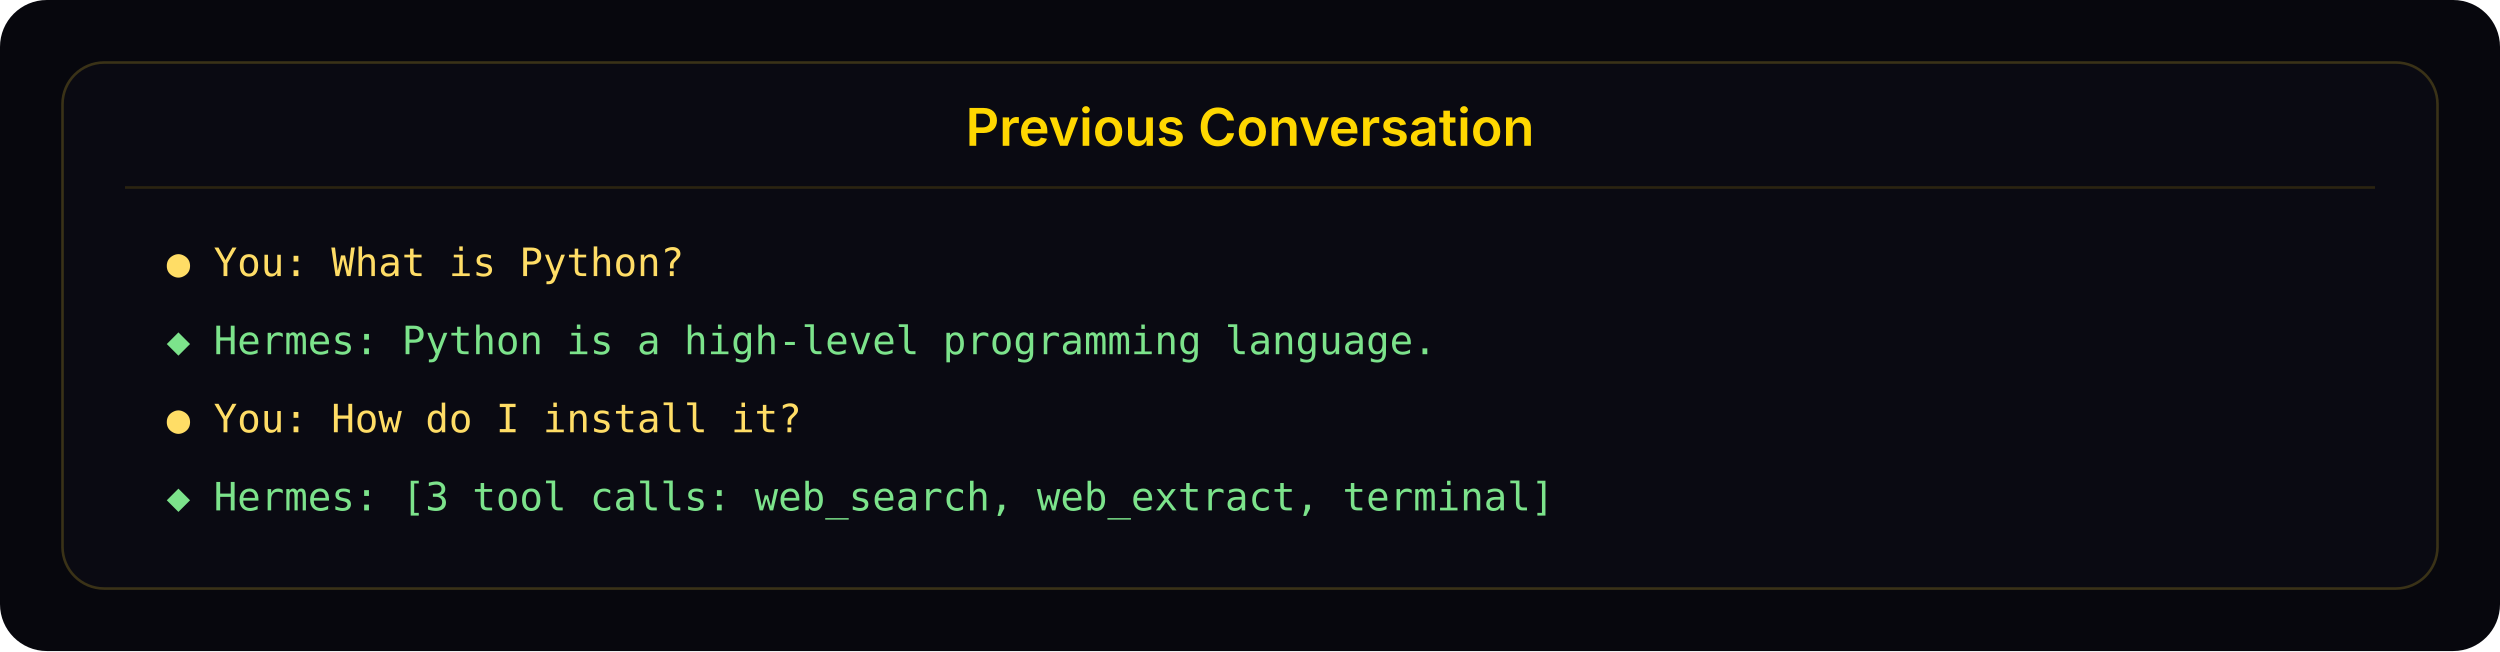
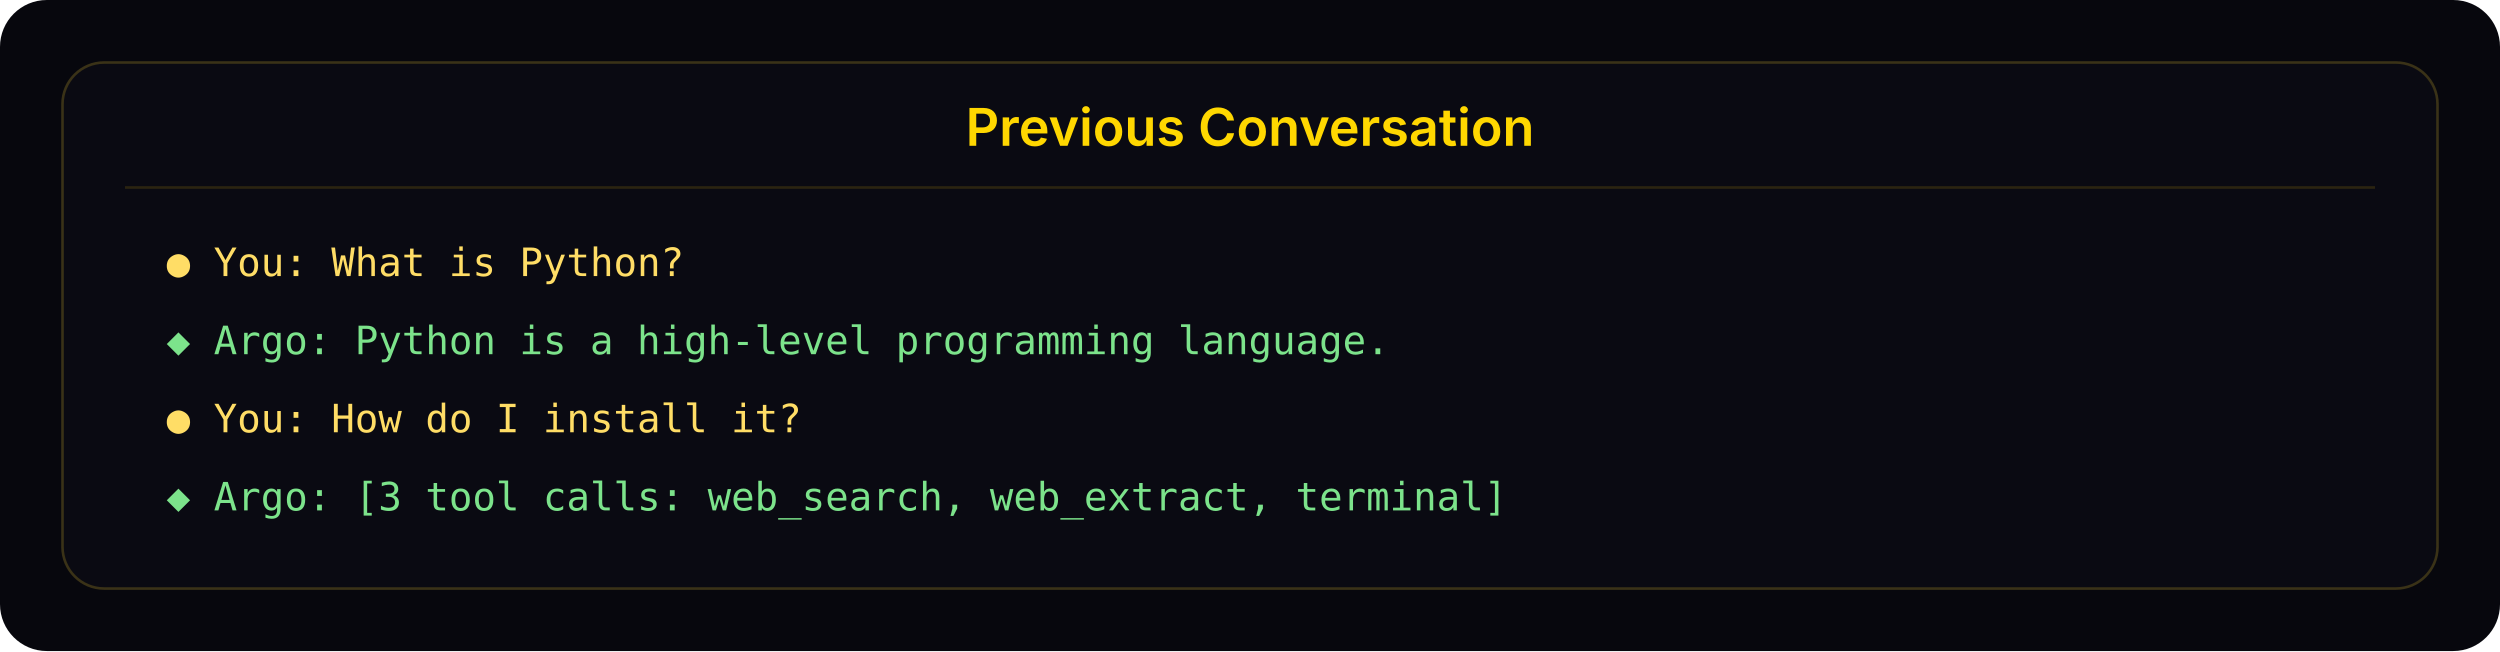
<svg xmlns="http://www.w3.org/2000/svg" width="960" height="250" viewBox="0 0 960 250" role="img" aria-labelledby="title desc">
  <rect width="960" height="250" rx="18" fill="#07070d" />
  <rect x="24" y="24" width="912" height="202" rx="16" fill="#0a0a12" stroke="#3a3217" />
  <text x="480" y="56" text-anchor="middle" fill="#ffd700" font-family="Inter, sans-serif" font-size="20" font-weight="600">Previous Conversation</text>
  <line x1="48" y1="72" x2="912" y2="72" stroke="#2b2410" />
  <text x="64" y="106" fill="#ffdd66" font-family="JetBrains Mono, monospace" font-size="15">● You: What is Python?</text>
-   <text x="64" y="136" fill="#7ce38b" font-family="JetBrains Mono, monospace" font-size="15">◆ Hermes: Python is a high-level programming language.</text>
+   <text x="64" y="136" fill="#7ce38b" font-family="JetBrains Mono, monospace" font-size="15">◆ Argo: Python is a high-level programming language.</text>
  <text x="64" y="166" fill="#ffdd66" font-family="JetBrains Mono, monospace" font-size="15">● You: How do I install it?</text>
-   <text x="64" y="196" fill="#7ce38b" font-family="JetBrains Mono, monospace" font-size="15">◆ Hermes: [3 tool calls: web_search, web_extract, terminal]</text>
+   <text x="64" y="196" fill="#7ce38b" font-family="JetBrains Mono, monospace" font-size="15">◆ Argo: [3 tool calls: web_search, web_extract, terminal]</text>
</svg>
